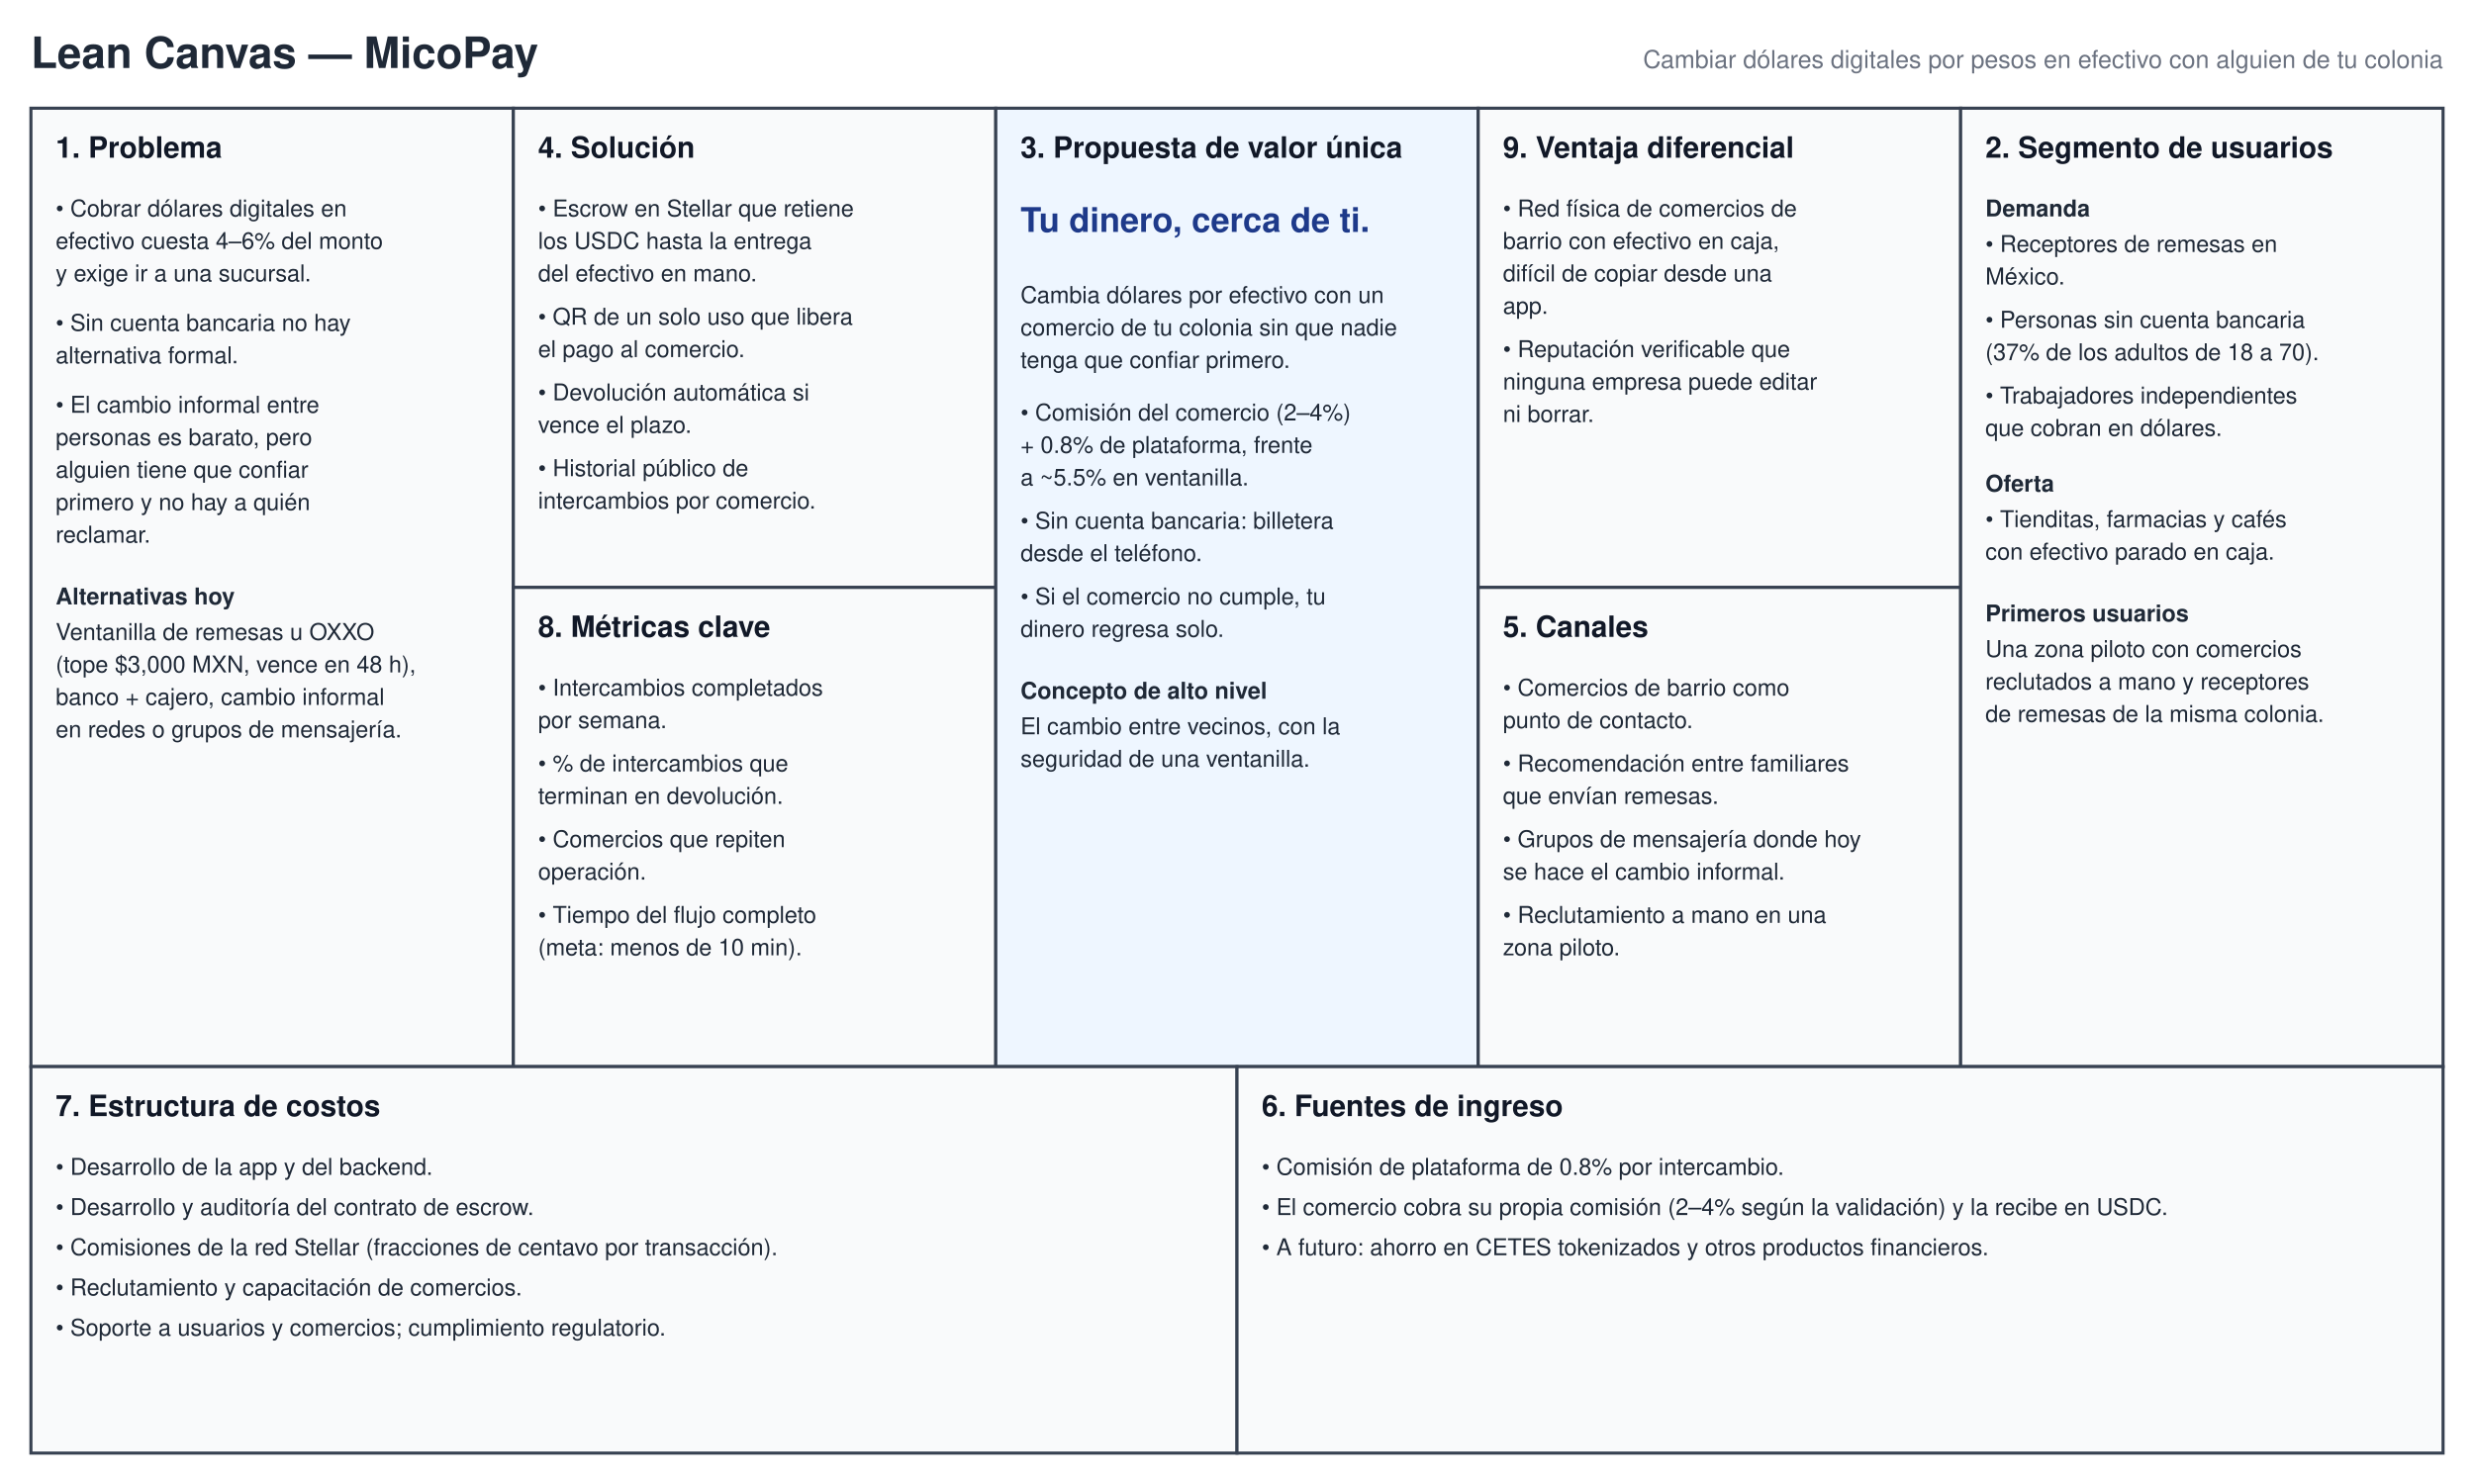
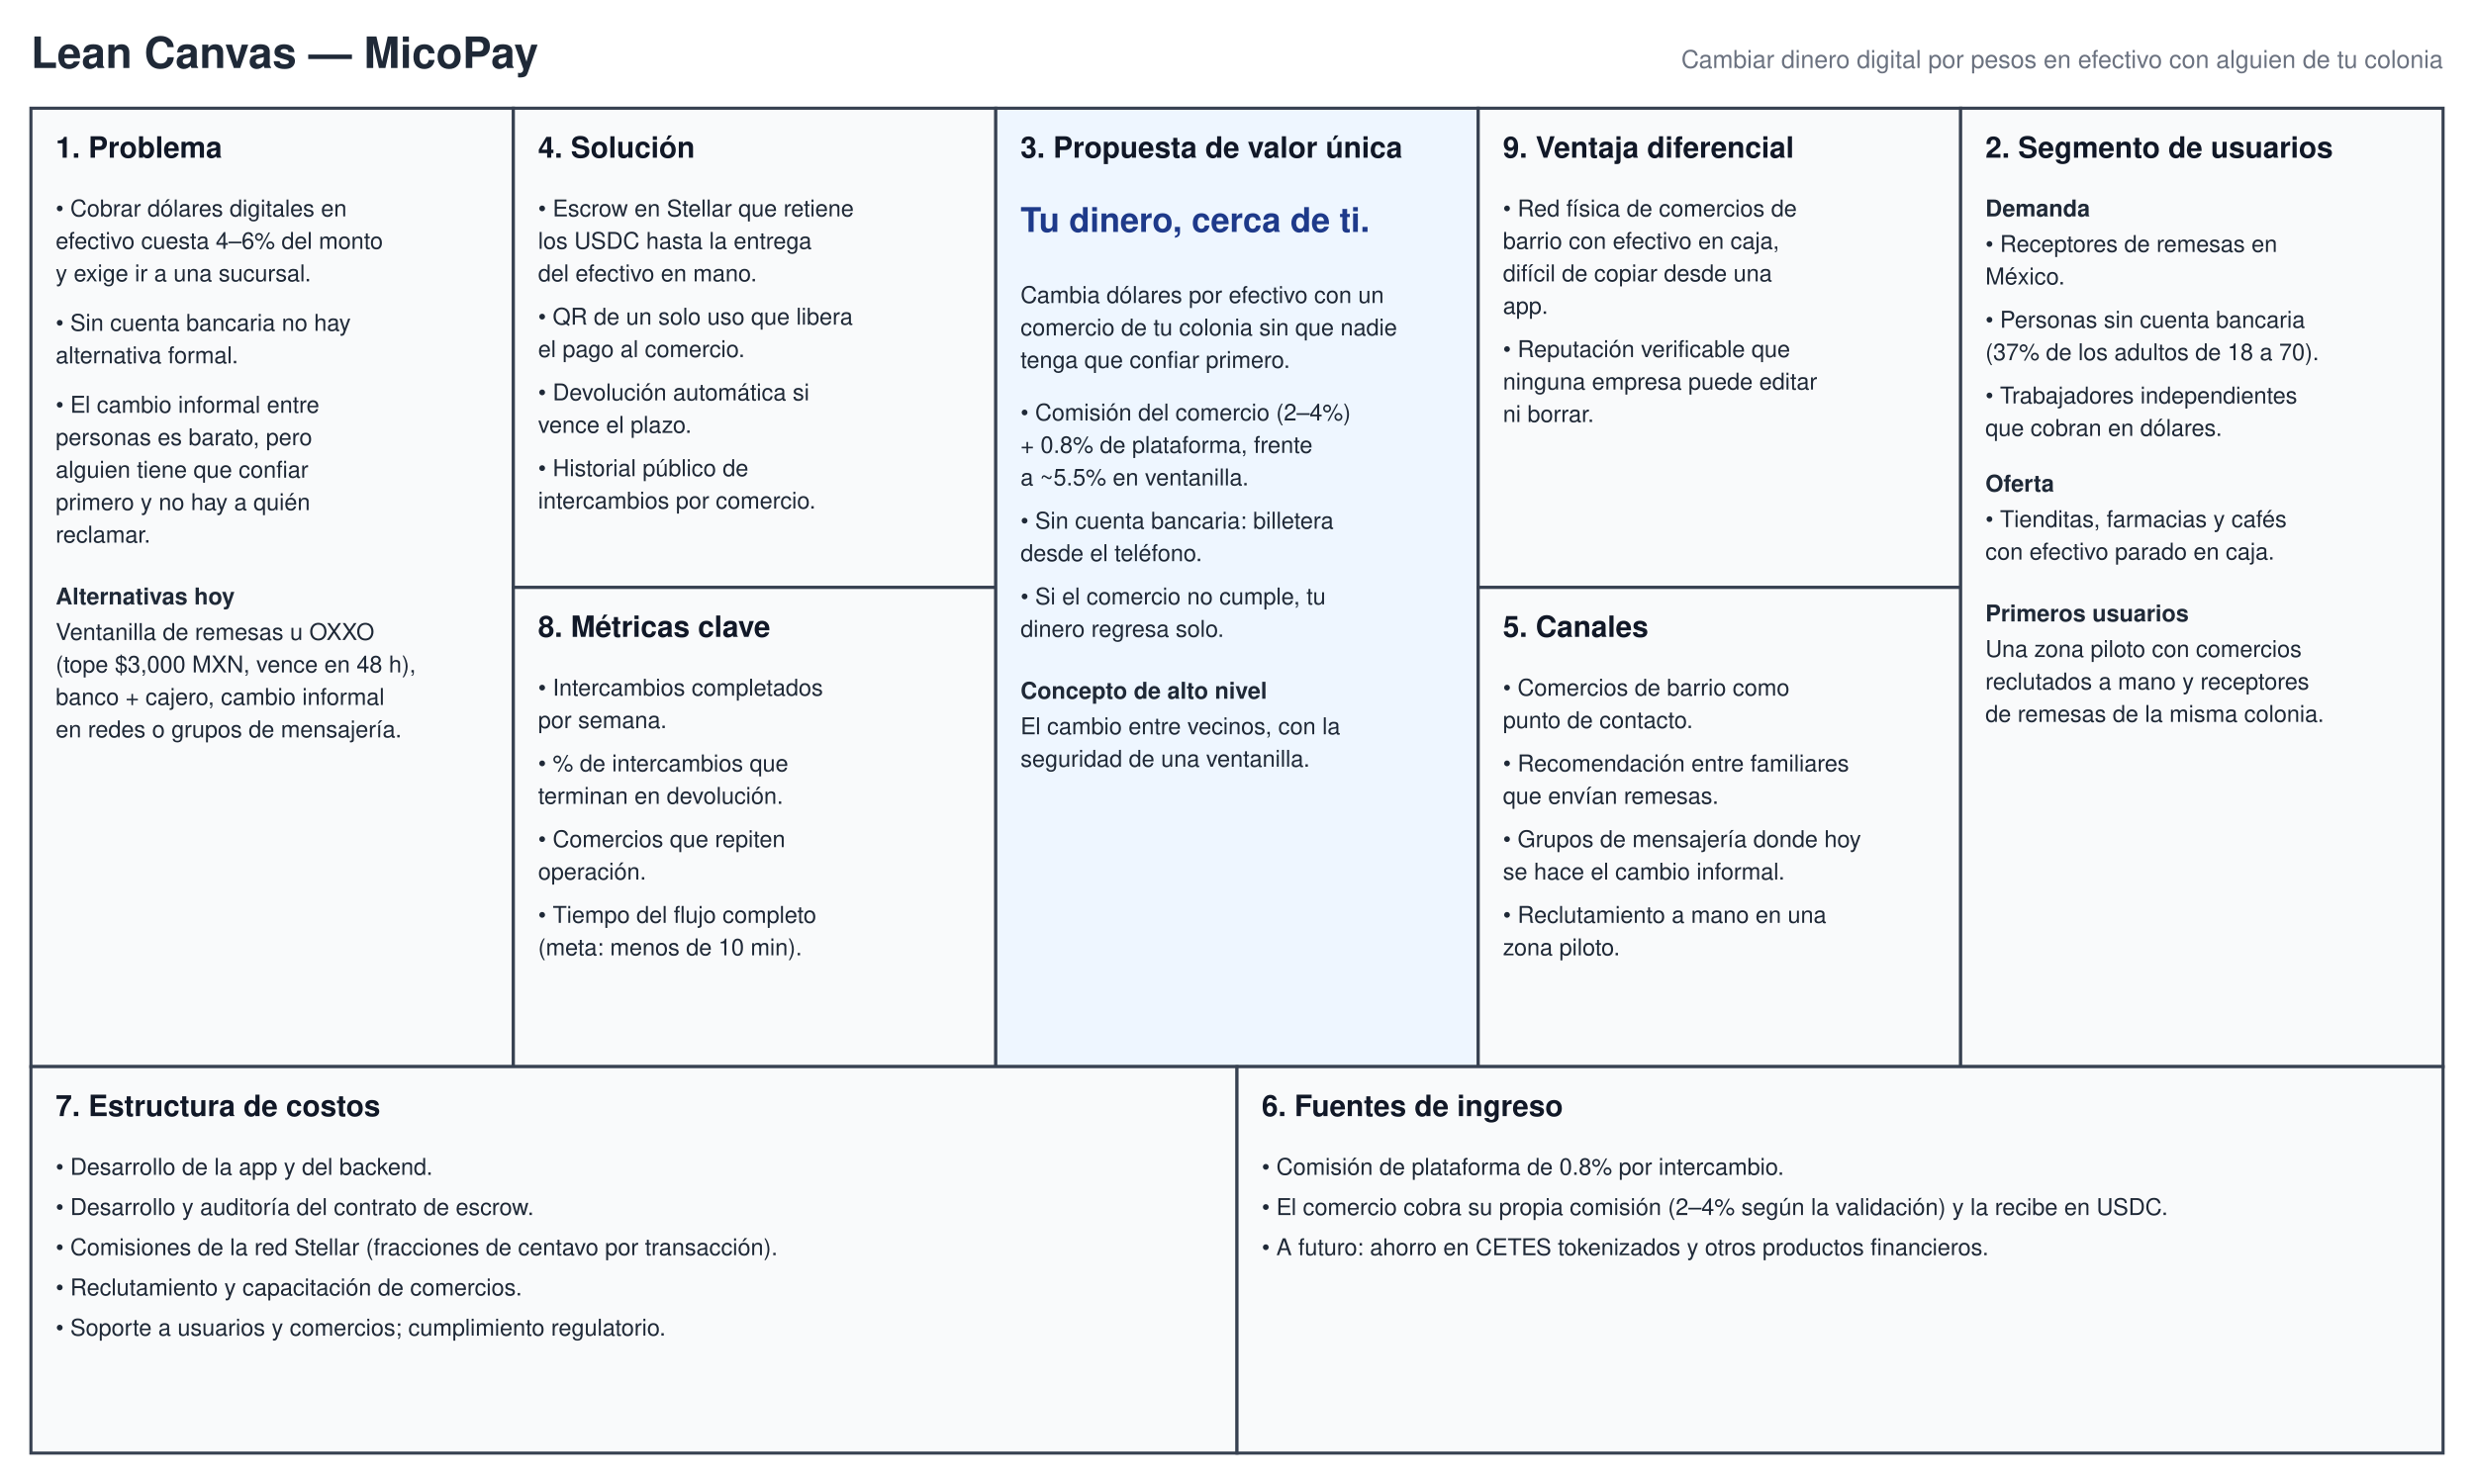
<svg xmlns="http://www.w3.org/2000/svg" viewBox="0 0 1600 960" width="1600" height="960" font-family="Segoe UI, Helvetica, Arial, sans-serif">
  <rect width="1600" height="960" fill="#ffffff" />
  <text x="20" y="44" font-size="28" font-weight="700" fill="#1f2937">Lean Canvas — MicoPay</text>
-   <text x="1580" y="44" font-size="16" fill="#6b7280" text-anchor="end">Cambiar dólares digitales por pesos en efectivo con alguien de tu colonia</text>
+   <text x="1580" y="44" font-size="16" fill="#6b7280" text-anchor="end">Cambiar dinero digital por pesos en efectivo con alguien de tu colonia</text>
  <g fill="#f9fafb" stroke="#374151" stroke-width="2">
    <rect x="20" y="70" width="312" height="620" />
    <rect x="332" y="70" width="312" height="310" />
    <rect x="332" y="380" width="312" height="310" />
    <rect x="644" y="70" width="312" height="620" fill="#eef6ff" />
    <rect x="956" y="70" width="312" height="310" />
    <rect x="956" y="380" width="312" height="310" />
    <rect x="1268" y="70" width="312" height="620" />
    <rect x="20" y="690" width="780" height="250" />
    <rect x="800" y="690" width="780" height="250" />
  </g>
  <g font-size="19" font-weight="700" fill="#111827">
    <text x="36" y="102">1. Problema</text>
    <text x="348" y="102">4. Solución</text>
    <text x="348" y="412">8. Métricas clave</text>
    <text x="660" y="102">3. Propuesta de valor única</text>
    <text x="972" y="102">9. Ventaja diferencial</text>
    <text x="972" y="412">5. Canales</text>
    <text x="1284" y="102">2. Segmento de usuarios</text>
    <text x="36" y="722">7. Estructura de costos</text>
    <text x="816" y="722">6. Fuentes de ingreso</text>
  </g>
  <g font-size="15" fill="#1f2937">
    <text x="36" y="140">
      <tspan x="36" dy="0">• Cobrar dólares digitales en</tspan>
      <tspan x="36" dy="21">  efectivo cuesta 4–6% del monto</tspan>
      <tspan x="36" dy="21">  y exige ir a una sucursal.</tspan>
      <tspan x="36" dy="32">• Sin cuenta bancaria no hay</tspan>
      <tspan x="36" dy="21">  alternativa formal.</tspan>
      <tspan x="36" dy="32">• El cambio informal entre</tspan>
      <tspan x="36" dy="21">  personas es barato, pero</tspan>
      <tspan x="36" dy="21">  alguien tiene que confiar</tspan>
      <tspan x="36" dy="21">  primero y no hay a quién</tspan>
      <tspan x="36" dy="21">  reclamar.</tspan>
      <tspan x="36" dy="40" font-weight="700">Alternativas hoy</tspan>
      <tspan x="36" dy="23">Ventanilla de remesas u OXXO</tspan>
      <tspan x="36" dy="21">(tope $3,000 MXN, vence en 48 h),</tspan>
      <tspan x="36" dy="21">banco + cajero, cambio informal</tspan>
      <tspan x="36" dy="21">en redes o grupos de mensajería.</tspan>
    </text>
    <text x="348" y="140">
      <tspan x="348" dy="0">• Escrow en Stellar que retiene</tspan>
      <tspan x="348" dy="21">  los USDC hasta la entrega</tspan>
      <tspan x="348" dy="21">  del efectivo en mano.</tspan>
      <tspan x="348" dy="28">• QR de un solo uso que libera</tspan>
      <tspan x="348" dy="21">  el pago al comercio.</tspan>
      <tspan x="348" dy="28">• Devolución automática si</tspan>
      <tspan x="348" dy="21">  vence el plazo.</tspan>
      <tspan x="348" dy="28">• Historial público de</tspan>
      <tspan x="348" dy="21">  intercambios por comercio.</tspan>
    </text>
    <text x="348" y="450">
      <tspan x="348" dy="0">• Intercambios completados</tspan>
      <tspan x="348" dy="21">  por semana.</tspan>
      <tspan x="348" dy="28">• % de intercambios que</tspan>
      <tspan x="348" dy="21">  terminan en devolución.</tspan>
      <tspan x="348" dy="28">• Comercios que repiten</tspan>
      <tspan x="348" dy="21">  operación.</tspan>
      <tspan x="348" dy="28">• Tiempo del flujo completo</tspan>
      <tspan x="348" dy="21">  (meta: menos de 10 min).</tspan>
    </text>
    <text x="660" y="150" font-size="22" font-weight="700" fill="#1e3a8a">
      <tspan x="660" dy="0">Tu dinero, cerca de ti.</tspan>
    </text>
    <text x="660" y="196">
      <tspan x="660" dy="0">Cambia dólares por efectivo con un</tspan>
      <tspan x="660" dy="21">comercio de tu colonia sin que nadie</tspan>
      <tspan x="660" dy="21">tenga que confiar primero.</tspan>
      <tspan x="660" dy="34">• Comisión del comercio (2–4%)</tspan>
      <tspan x="660" dy="21">  + 0.8% de plataforma, frente</tspan>
      <tspan x="660" dy="21">  a ~5.5% en ventanilla.</tspan>
      <tspan x="660" dy="28">• Sin cuenta bancaria: billetera</tspan>
      <tspan x="660" dy="21">  desde el teléfono.</tspan>
      <tspan x="660" dy="28">• Si el comercio no cumple, tu</tspan>
      <tspan x="660" dy="21">  dinero regresa solo.</tspan>
      <tspan x="660" dy="40" font-weight="700">Concepto de alto nivel</tspan>
      <tspan x="660" dy="23">El cambio entre vecinos, con la</tspan>
      <tspan x="660" dy="21">seguridad de una ventanilla.</tspan>
    </text>
    <text x="972" y="140">
      <tspan x="972" dy="0">• Red física de comercios de</tspan>
      <tspan x="972" dy="21">  barrio con efectivo en caja,</tspan>
      <tspan x="972" dy="21">  difícil de copiar desde una</tspan>
      <tspan x="972" dy="21">  app.</tspan>
      <tspan x="972" dy="28">• Reputación verificable que</tspan>
      <tspan x="972" dy="21">  ninguna empresa puede editar</tspan>
      <tspan x="972" dy="21">  ni borrar.</tspan>
    </text>
    <text x="972" y="450">
      <tspan x="972" dy="0">• Comercios de barrio como</tspan>
      <tspan x="972" dy="21">  punto de contacto.</tspan>
      <tspan x="972" dy="28">• Recomendación entre familiares</tspan>
      <tspan x="972" dy="21">  que envían remesas.</tspan>
      <tspan x="972" dy="28">• Grupos de mensajería donde hoy</tspan>
      <tspan x="972" dy="21">  se hace el cambio informal.</tspan>
      <tspan x="972" dy="28">• Reclutamiento a mano en una</tspan>
      <tspan x="972" dy="21">  zona piloto.</tspan>
    </text>
    <text x="1284" y="140">
      <tspan x="1284" dy="0" font-weight="700">Demanda</tspan>
      <tspan x="1284" dy="23">• Receptores de remesas en</tspan>
      <tspan x="1284" dy="21">  México.</tspan>
      <tspan x="1284" dy="28">• Personas sin cuenta bancaria</tspan>
      <tspan x="1284" dy="21">  (37% de los adultos de 18 a 70).</tspan>
      <tspan x="1284" dy="28">• Trabajadores independientes</tspan>
      <tspan x="1284" dy="21">  que cobran en dólares.</tspan>
      <tspan x="1284" dy="36" font-weight="700">Oferta</tspan>
      <tspan x="1284" dy="23">• Tienditas, farmacias y cafés</tspan>
      <tspan x="1284" dy="21">  con efectivo parado en caja.</tspan>
      <tspan x="1284" dy="40" font-weight="700">Primeros usuarios</tspan>
      <tspan x="1284" dy="23">Una zona piloto con comercios</tspan>
      <tspan x="1284" dy="21">reclutados a mano y receptores</tspan>
      <tspan x="1284" dy="21">de remesas de la misma colonia.</tspan>
    </text>
    <text x="36" y="760">
      <tspan x="36" dy="0">• Desarrollo de la app y del backend.</tspan>
      <tspan x="36" dy="26">• Desarrollo y auditoría del contrato de escrow.</tspan>
      <tspan x="36" dy="26">• Comisiones de la red Stellar (fracciones de centavo por transacción).</tspan>
      <tspan x="36" dy="26">• Reclutamiento y capacitación de comercios.</tspan>
      <tspan x="36" dy="26">• Soporte a usuarios y comercios; cumplimiento regulatorio.</tspan>
    </text>
    <text x="816" y="760">
      <tspan x="816" dy="0">• Comisión de plataforma de 0.8% por intercambio.</tspan>
      <tspan x="816" dy="26">• El comercio cobra su propia comisión (2–4% según la validación) y la recibe en USDC.</tspan>
      <tspan x="816" dy="26">• A futuro: ahorro en CETES tokenizados y otros productos financieros.</tspan>
    </text>
  </g>
</svg>
